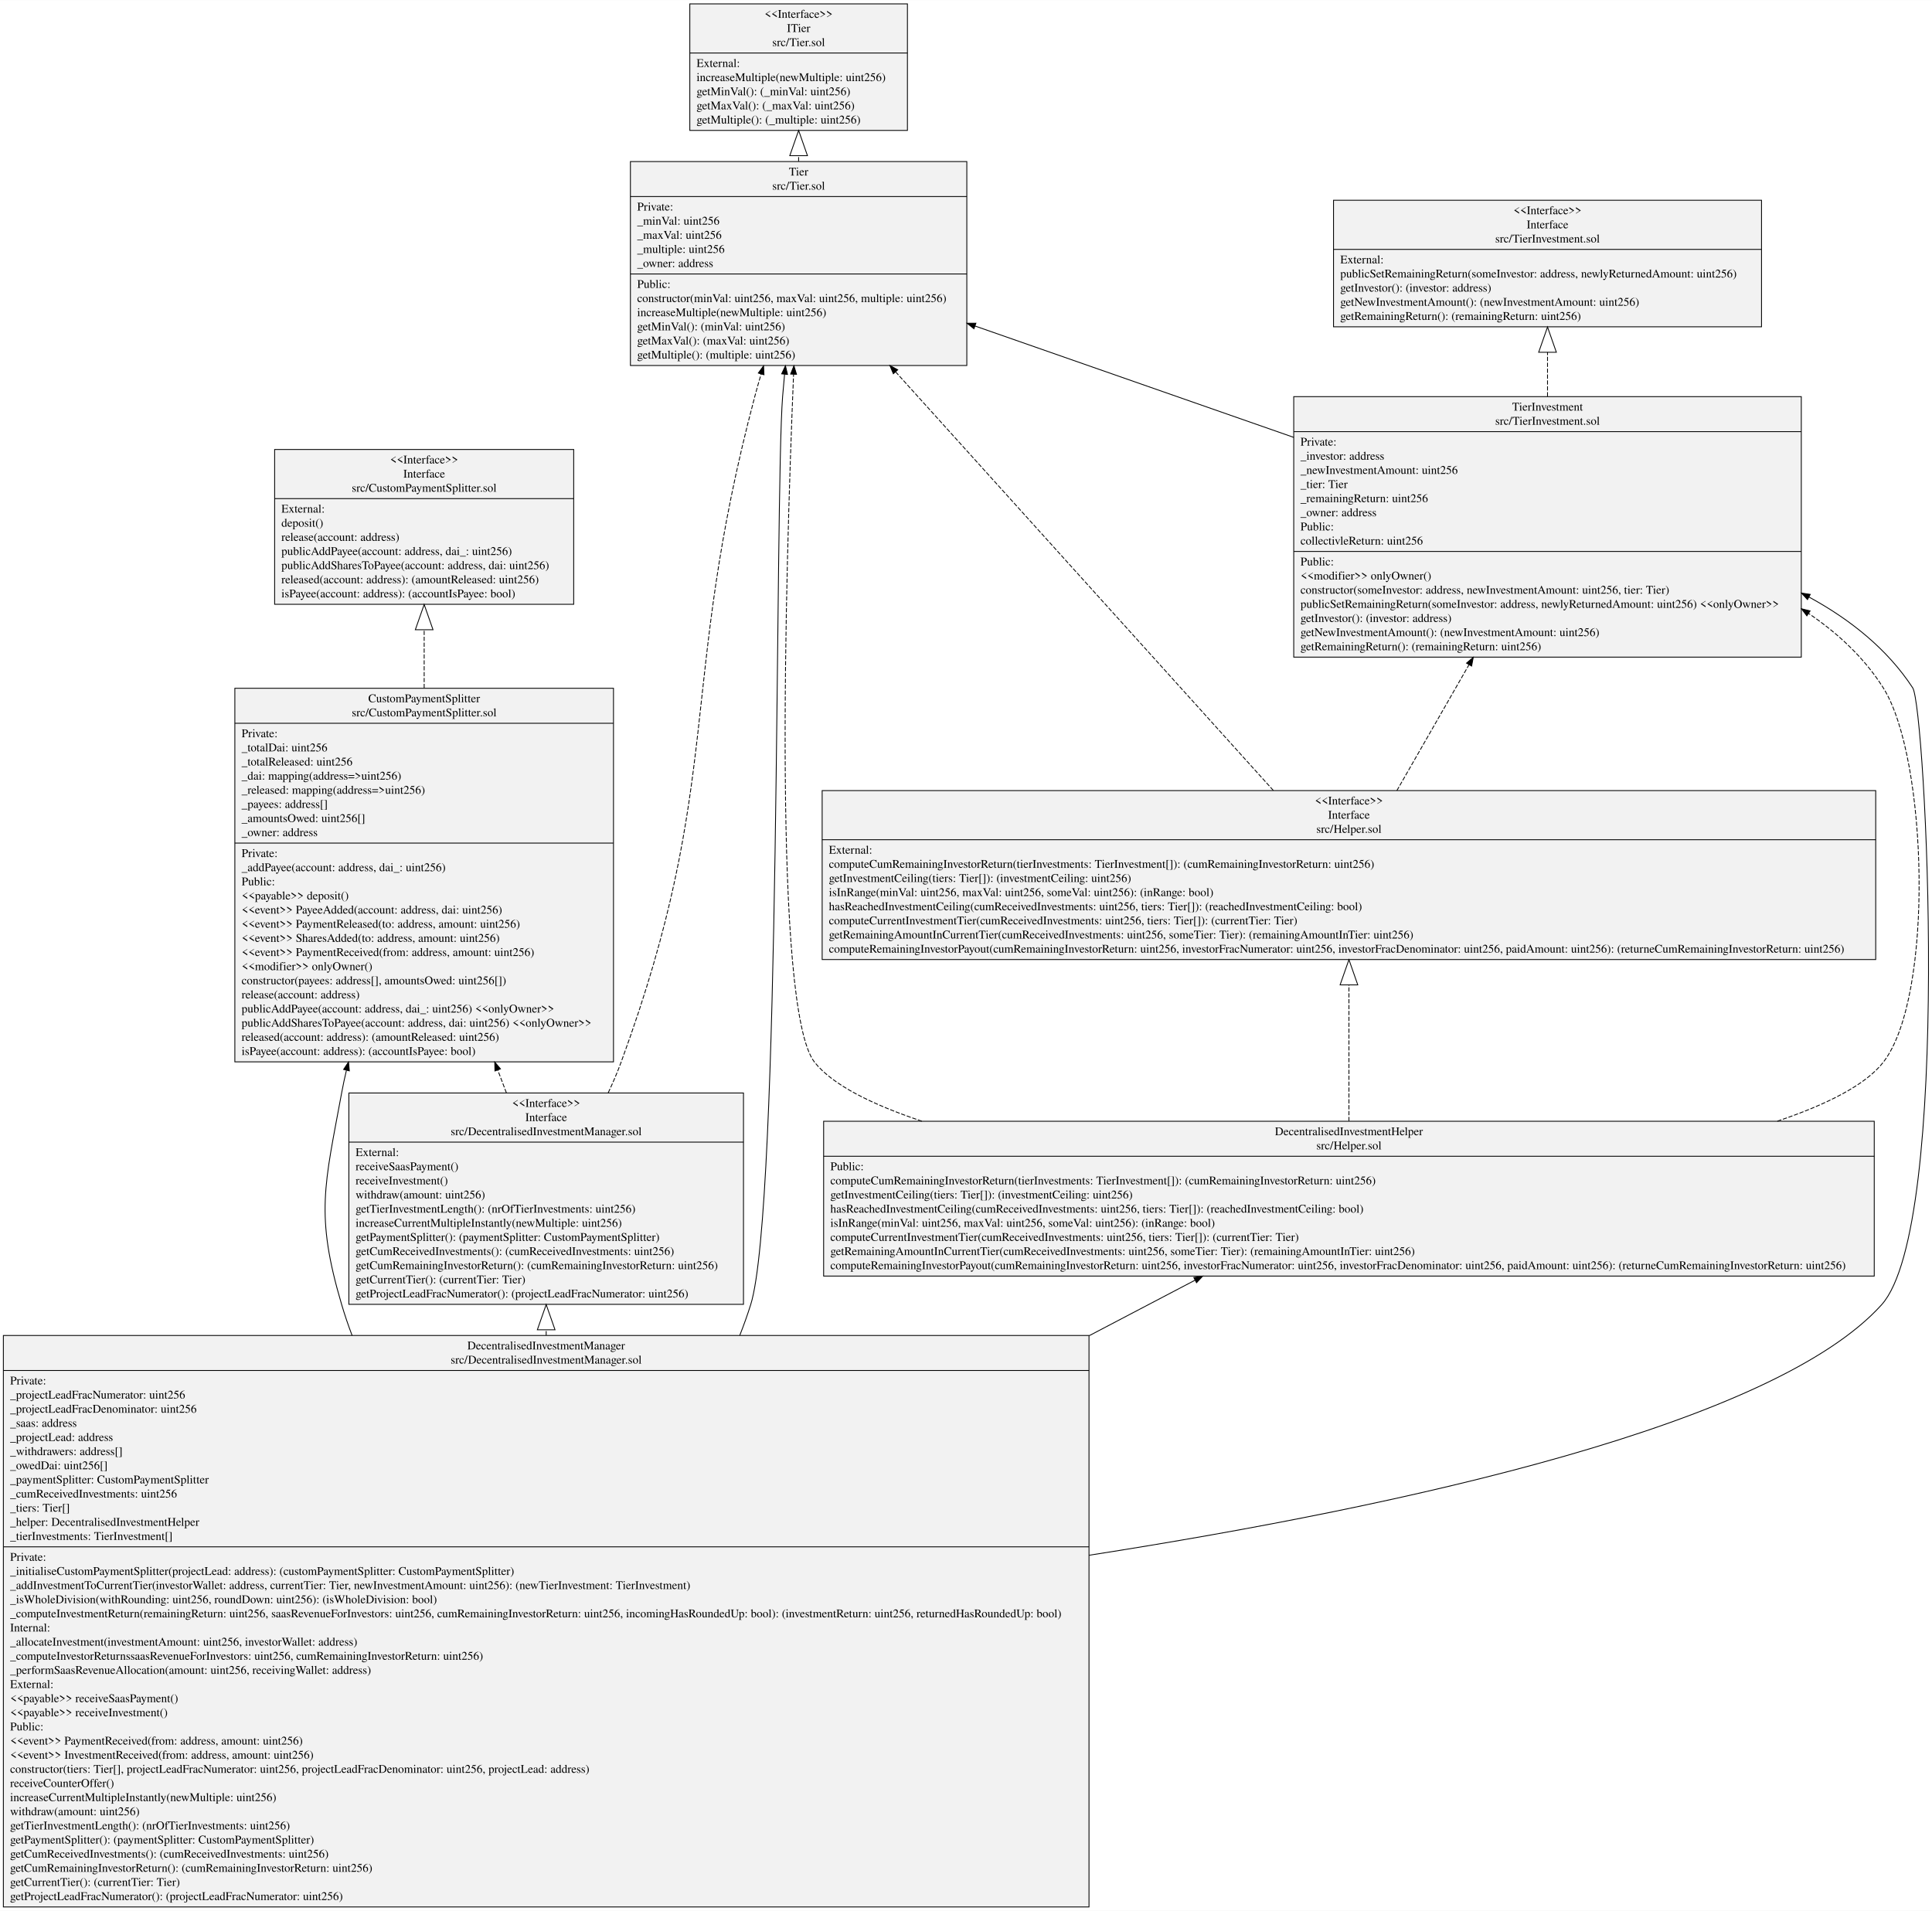
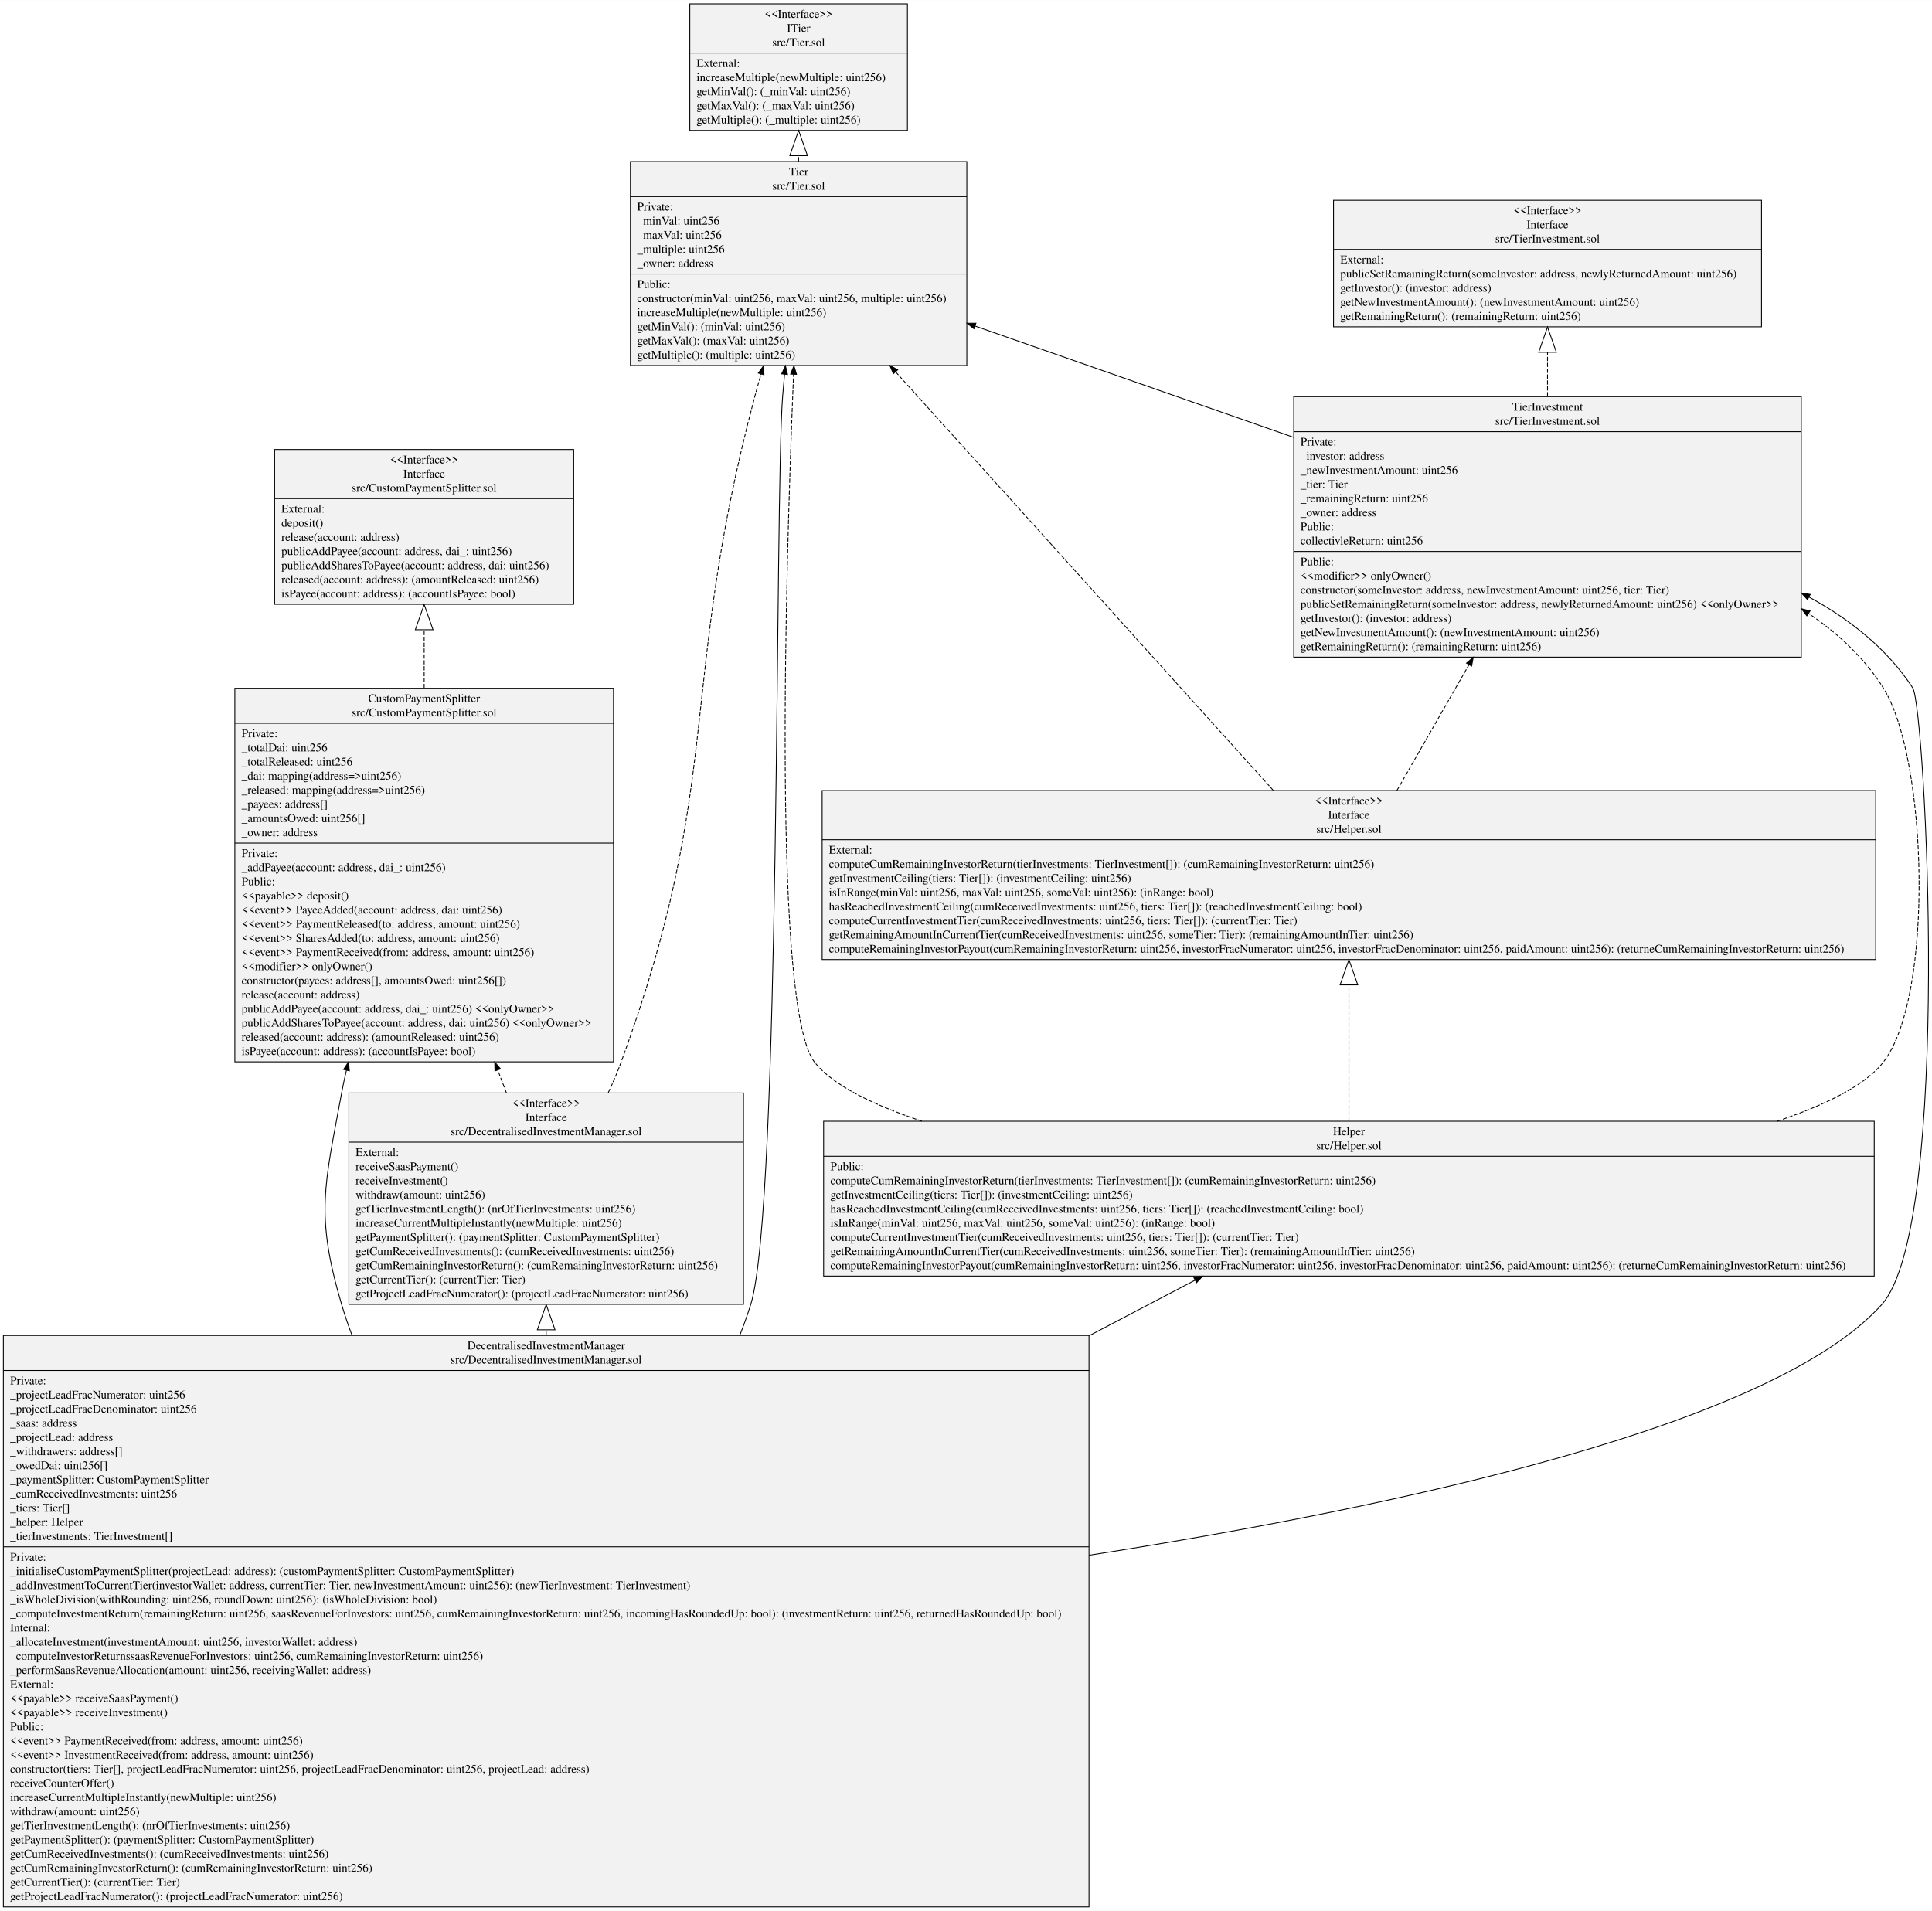
<svg xmlns="http://www.w3.org/2000/svg" width="2296pt" height="2271pt" viewBox="0.00 0.00 2296.01 2270.80">
  <g id="graph0" class="graph" transform="scale(1 1) rotate(0) translate(4 2266.8)">
    <polygon fill="white" stroke="transparent" points="-4,4 -4,-2266.8 2292.01,-2266.8 2292.01,4 -4,4" />
    <g id="node1" class="node">
      <polygon fill="#f2f2f2" stroke="black" points="322.38,-1548.7 322.38,-1732.7 677.79,-1732.7 677.79,-1548.7 322.38,-1548.7" />
      <text text-anchor="middle" x="500.09" y="-1716.1" font-family="Times,serif" font-size="14.00">&lt;&lt;Interface&gt;&gt;</text>
      <text text-anchor="middle" x="500.09" y="-1699.3" font-family="Times,serif" font-size="14.00">Interface</text>
      <text text-anchor="middle" x="500.09" y="-1682.5" font-family="Times,serif" font-size="14.00">src/CustomPaymentSplitter.sol</text>
      <polyline fill="none" stroke="black" points="322.38,-1674.3 677.79,-1674.3 " />
      <text text-anchor="start" x="330.38" y="-1657.7" font-family="Times,serif" font-size="14.00">External:</text>
      <text text-anchor="start" x="330.38" y="-1640.9" font-family="Times,serif" font-size="14.00">     deposit()</text>
      <text text-anchor="start" x="330.38" y="-1624.1" font-family="Times,serif" font-size="14.00">     release(account: address)</text>
      <text text-anchor="start" x="330.38" y="-1607.3" font-family="Times,serif" font-size="14.00">     publicAddPayee(account: address, dai_: uint256)</text>
      <text text-anchor="start" x="330.38" y="-1590.5" font-family="Times,serif" font-size="14.00">     publicAddSharesToPayee(account: address, dai: uint256)</text>
      <text text-anchor="start" x="330.38" y="-1573.7" font-family="Times,serif" font-size="14.00">     released(account: address): (amountReleased: uint256)</text>
      <text text-anchor="start" x="330.38" y="-1556.9" font-family="Times,serif" font-size="14.00">     isPayee(account: address): (accountIsPayee: bool)</text>
    </g>
    <g id="node2" class="node">
      <polygon fill="#f2f2f2" stroke="black" points="275.1,-1004.9 275.1,-1448.9 725.08,-1448.9 725.08,-1004.9 275.1,-1004.9" />
      <text text-anchor="middle" x="500.09" y="-1432.3" font-family="Times,serif" font-size="14.00">CustomPaymentSplitter</text>
      <text text-anchor="middle" x="500.09" y="-1415.5" font-family="Times,serif" font-size="14.00">src/CustomPaymentSplitter.sol</text>
      <polyline fill="none" stroke="black" points="275.1,-1407.3 725.08,-1407.3 " />
      <text text-anchor="start" x="283.1" y="-1390.7" font-family="Times,serif" font-size="14.00">Private:</text>
      <text text-anchor="start" x="283.1" y="-1373.9" font-family="Times,serif" font-size="14.00">   _totalDai: uint256</text>
      <text text-anchor="start" x="283.1" y="-1357.1" font-family="Times,serif" font-size="14.00">   _totalReleased: uint256</text>
      <text text-anchor="start" x="283.1" y="-1340.3" font-family="Times,serif" font-size="14.00">   _dai: mapping(address=&gt;uint256)</text>
      <text text-anchor="start" x="283.1" y="-1323.5" font-family="Times,serif" font-size="14.00">   _released: mapping(address=&gt;uint256)</text>
      <text text-anchor="start" x="283.1" y="-1306.7" font-family="Times,serif" font-size="14.00">   _payees: address[]</text>
      <text text-anchor="start" x="283.1" y="-1289.9" font-family="Times,serif" font-size="14.00">   _amountsOwed: uint256[]</text>
      <text text-anchor="start" x="283.1" y="-1273.1" font-family="Times,serif" font-size="14.00">   _owner: address</text>
      <polyline fill="none" stroke="black" points="275.1,-1264.9 725.08,-1264.9 " />
      <text text-anchor="start" x="283.1" y="-1248.3" font-family="Times,serif" font-size="14.00">Private:</text>
      <text text-anchor="start" x="283.1" y="-1231.5" font-family="Times,serif" font-size="14.00">    _addPayee(account: address, dai_: uint256)</text>
      <text text-anchor="start" x="283.1" y="-1214.7" font-family="Times,serif" font-size="14.00">Public:</text>
      <text text-anchor="start" x="283.1" y="-1197.9" font-family="Times,serif" font-size="14.00">    &lt;&lt;payable&gt;&gt; deposit()</text>
      <text text-anchor="start" x="283.1" y="-1181.1" font-family="Times,serif" font-size="14.00">    &lt;&lt;event&gt;&gt; PayeeAdded(account: address, dai: uint256)</text>
      <text text-anchor="start" x="283.1" y="-1164.3" font-family="Times,serif" font-size="14.00">    &lt;&lt;event&gt;&gt; PaymentReleased(to: address, amount: uint256)</text>
      <text text-anchor="start" x="283.1" y="-1147.5" font-family="Times,serif" font-size="14.00">    &lt;&lt;event&gt;&gt; SharesAdded(to: address, amount: uint256)</text>
      <text text-anchor="start" x="283.1" y="-1130.7" font-family="Times,serif" font-size="14.00">    &lt;&lt;event&gt;&gt; PaymentReceived(from: address, amount: uint256)</text>
      <text text-anchor="start" x="283.1" y="-1113.9" font-family="Times,serif" font-size="14.00">    &lt;&lt;modifier&gt;&gt; onlyOwner()</text>
      <text text-anchor="start" x="283.1" y="-1097.1" font-family="Times,serif" font-size="14.00">    constructor(payees: address[], amountsOwed: uint256[])</text>
      <text text-anchor="start" x="283.1" y="-1080.3" font-family="Times,serif" font-size="14.00">    release(account: address)</text>
      <text text-anchor="start" x="283.1" y="-1063.5" font-family="Times,serif" font-size="14.00">    publicAddPayee(account: address, dai_: uint256) &lt;&lt;onlyOwner&gt;&gt;</text>
      <text text-anchor="start" x="283.1" y="-1046.7" font-family="Times,serif" font-size="14.00">    publicAddSharesToPayee(account: address, dai: uint256) &lt;&lt;onlyOwner&gt;&gt;</text>
      <text text-anchor="start" x="283.1" y="-1029.9" font-family="Times,serif" font-size="14.00">    released(account: address): (amountReleased: uint256)</text>
      <text text-anchor="start" x="283.1" y="-1013.1" font-family="Times,serif" font-size="14.00">    isPayee(account: address): (accountIsPayee: bool)</text>
    </g>
    <g id="edge1" class="edge">
      <path fill="none" stroke="black" stroke-dasharray="5,2" d="M500.09,-1449.17C500.09,-1472.87 500.09,-1496.29 500.09,-1518.18" />
      <polygon fill="none" stroke="black" points="489.59,-1518.48 500.09,-1548.48 510.59,-1518.48 489.59,-1518.48" />
    </g>
    <g id="node3" class="node">
      <polygon fill="#f2f2f2" stroke="black" points="410.6,-716.7 410.6,-967.9 879.57,-967.9 879.57,-716.7 410.6,-716.7" />
      <text text-anchor="middle" x="645.09" y="-951.3" font-family="Times,serif" font-size="14.00">&lt;&lt;Interface&gt;&gt;</text>
      <text text-anchor="middle" x="645.09" y="-934.5" font-family="Times,serif" font-size="14.00">Interface</text>
      <text text-anchor="middle" x="645.09" y="-917.7" font-family="Times,serif" font-size="14.00">src/DecentralisedInvestmentManager.sol</text>
      <polyline fill="none" stroke="black" points="410.6,-909.5 879.57,-909.5 " />
      <text text-anchor="start" x="418.6" y="-892.9" font-family="Times,serif" font-size="14.00">External:</text>
      <text text-anchor="start" x="418.6" y="-876.1" font-family="Times,serif" font-size="14.00">     receiveSaasPayment()</text>
      <text text-anchor="start" x="418.6" y="-859.3" font-family="Times,serif" font-size="14.00">     receiveInvestment()</text>
      <text text-anchor="start" x="418.6" y="-842.5" font-family="Times,serif" font-size="14.00">     withdraw(amount: uint256)</text>
      <text text-anchor="start" x="418.6" y="-825.7" font-family="Times,serif" font-size="14.00">     getTierInvestmentLength(): (nrOfTierInvestments: uint256)</text>
      <text text-anchor="start" x="418.6" y="-808.9" font-family="Times,serif" font-size="14.00">     increaseCurrentMultipleInstantly(newMultiple: uint256)</text>
      <text text-anchor="start" x="418.6" y="-792.1" font-family="Times,serif" font-size="14.00">     getPaymentSplitter(): (paymentSplitter: CustomPaymentSplitter)</text>
      <text text-anchor="start" x="418.6" y="-775.3" font-family="Times,serif" font-size="14.00">     getCumReceivedInvestments(): (cumReceivedInvestments: uint256)</text>
      <text text-anchor="start" x="418.6" y="-758.5" font-family="Times,serif" font-size="14.00">     getCumRemainingInvestorReturn(): (cumRemainingInvestorReturn: uint256)</text>
      <text text-anchor="start" x="418.6" y="-741.7" font-family="Times,serif" font-size="14.00">     getCurrentTier(): (currentTier: Tier)</text>
      <text text-anchor="start" x="418.6" y="-724.9" font-family="Times,serif" font-size="14.00">     getProjectLeadFracNumerator(): (projectLeadFracNumerator: uint256)</text>
    </g>
    <g id="edge2" class="edge">
      <path fill="none" stroke="black" stroke-dasharray="5,2" d="M597.81,-968.05C594.47,-976.87 591.04,-985.91 587.57,-995.07" />
      <polygon fill="black" stroke="black" points="584.21,-994.07 583.94,-1004.66 590.75,-996.55 584.21,-994.07" />
    </g>
    <g id="node8" class="node">
      <polygon fill="#f2f2f2" stroke="black" points="745.2,-1832.5 745.2,-2074.9 1144.98,-2074.9 1144.98,-1832.5 745.2,-1832.5" />
      <text text-anchor="middle" x="945.09" y="-2058.3" font-family="Times,serif" font-size="14.00">Tier</text>
      <text text-anchor="middle" x="945.09" y="-2041.5" font-family="Times,serif" font-size="14.00">src/Tier.sol</text>
      <polyline fill="none" stroke="black" points="745.2,-2033.3 1144.98,-2033.3 " />
      <text text-anchor="start" x="753.2" y="-2016.7" font-family="Times,serif" font-size="14.00">Private:</text>
      <text text-anchor="start" x="753.2" y="-1999.9" font-family="Times,serif" font-size="14.00">   _minVal: uint256</text>
      <text text-anchor="start" x="753.2" y="-1983.1" font-family="Times,serif" font-size="14.00">   _maxVal: uint256</text>
      <text text-anchor="start" x="753.2" y="-1966.3" font-family="Times,serif" font-size="14.00">   _multiple: uint256</text>
      <text text-anchor="start" x="753.2" y="-1949.5" font-family="Times,serif" font-size="14.00">   _owner: address</text>
      <polyline fill="none" stroke="black" points="745.2,-1941.3 1144.98,-1941.3 " />
      <text text-anchor="start" x="753.2" y="-1924.7" font-family="Times,serif" font-size="14.00">Public:</text>
      <text text-anchor="start" x="753.2" y="-1907.9" font-family="Times,serif" font-size="14.00">    constructor(minVal: uint256, maxVal: uint256, multiple: uint256)</text>
      <text text-anchor="start" x="753.2" y="-1891.1" font-family="Times,serif" font-size="14.00">    increaseMultiple(newMultiple: uint256)</text>
      <text text-anchor="start" x="753.2" y="-1874.3" font-family="Times,serif" font-size="14.00">    getMinVal(): (minVal: uint256)</text>
      <text text-anchor="start" x="753.2" y="-1857.5" font-family="Times,serif" font-size="14.00">    getMaxVal(): (maxVal: uint256)</text>
      <text text-anchor="start" x="753.2" y="-1840.7" font-family="Times,serif" font-size="14.00">    getMultiple(): (multiple: uint256)</text>
    </g>
    <g id="edge3" class="edge">
      <path fill="none" stroke="black" stroke-dasharray="5,2" d="M718.85,-968.2C724.49,-980.22 729.69,-992.4 734.09,-1004.4 857.63,-1341.31 801.07,-1449.15 893.09,-1796 895.38,-1804.65 897.89,-1813.51 900.53,-1822.42" />
      <polygon fill="black" stroke="black" points="897.2,-1823.52 903.43,-1832.09 903.91,-1821.51 897.2,-1823.52" />
    </g>
    <g id="node4" class="node">
      <polygon fill="#f2f2f2" stroke="black" points="0,-0.5 0,-679.7 1290.18,-679.7 1290.18,-0.5 0,-0.5" />
      <text text-anchor="middle" x="645.09" y="-663.1" font-family="Times,serif" font-size="14.00">DecentralisedInvestmentManager</text>
      <text text-anchor="middle" x="645.09" y="-646.3" font-family="Times,serif" font-size="14.00">src/DecentralisedInvestmentManager.sol</text>
      <polyline fill="none" stroke="black" points="0,-638.1 1290.18,-638.1 " />
      <text text-anchor="start" x="8" y="-621.5" font-family="Times,serif" font-size="14.00">Private:</text>
      <text text-anchor="start" x="8" y="-604.7" font-family="Times,serif" font-size="14.00">   _projectLeadFracNumerator: uint256</text>
      <text text-anchor="start" x="8" y="-587.9" font-family="Times,serif" font-size="14.00">   _projectLeadFracDenominator: uint256</text>
      <text text-anchor="start" x="8" y="-571.1" font-family="Times,serif" font-size="14.00">   _saas: address</text>
      <text text-anchor="start" x="8" y="-554.3" font-family="Times,serif" font-size="14.00">   _projectLead: address</text>
      <text text-anchor="start" x="8" y="-537.5" font-family="Times,serif" font-size="14.00">   _withdrawers: address[]</text>
      <text text-anchor="start" x="8" y="-520.7" font-family="Times,serif" font-size="14.00">   _owedDai: uint256[]</text>
      <text text-anchor="start" x="8" y="-503.9" font-family="Times,serif" font-size="14.00">   _paymentSplitter: CustomPaymentSplitter</text>
      <text text-anchor="start" x="8" y="-487.1" font-family="Times,serif" font-size="14.00">   _cumReceivedInvestments: uint256</text>
      <text text-anchor="start" x="8" y="-470.3" font-family="Times,serif" font-size="14.00">   _tiers: Tier[]</text>
-       <text text-anchor="start" x="8" y="-453.5" font-family="Times,serif" font-size="14.00">   _helper: DecentralisedInvestmentHelper</text>
+       <text text-anchor="start" x="8" y="-453.5" font-family="Times,serif" font-size="14.00">   _helper: Helper</text>
      <text text-anchor="start" x="8" y="-436.7" font-family="Times,serif" font-size="14.00">   _tierInvestments: TierInvestment[]</text>
      <polyline fill="none" stroke="black" points="0,-428.5 1290.18,-428.5 " />
      <text text-anchor="start" x="8" y="-411.9" font-family="Times,serif" font-size="14.00">Private:</text>
      <text text-anchor="start" x="8" y="-395.1" font-family="Times,serif" font-size="14.00">    _initialiseCustomPaymentSplitter(projectLead: address): (customPaymentSplitter: CustomPaymentSplitter)</text>
      <text text-anchor="start" x="8" y="-378.3" font-family="Times,serif" font-size="14.00">    _addInvestmentToCurrentTier(investorWallet: address, currentTier: Tier, newInvestmentAmount: uint256): (newTierInvestment: TierInvestment)</text>
      <text text-anchor="start" x="8" y="-361.5" font-family="Times,serif" font-size="14.00">    _isWholeDivision(withRounding: uint256, roundDown: uint256): (isWholeDivision: bool)</text>
      <text text-anchor="start" x="8" y="-344.7" font-family="Times,serif" font-size="14.00">    _computeInvestmentReturn(remainingReturn: uint256, saasRevenueForInvestors: uint256, cumRemainingInvestorReturn: uint256, incomingHasRoundedUp: bool): (investmentReturn: uint256, returnedHasRoundedUp: bool)</text>
      <text text-anchor="start" x="8" y="-327.9" font-family="Times,serif" font-size="14.00">Internal:</text>
      <text text-anchor="start" x="8" y="-311.1" font-family="Times,serif" font-size="14.00">    _allocateInvestment(investmentAmount: uint256, investorWallet: address)</text>
      <text text-anchor="start" x="8" y="-294.3" font-family="Times,serif" font-size="14.00">    _computeInvestorReturnssaasRevenueForInvestors: uint256, cumRemainingInvestorReturn: uint256)</text>
      <text text-anchor="start" x="8" y="-277.5" font-family="Times,serif" font-size="14.00">    _performSaasRevenueAllocation(amount: uint256, receivingWallet: address)</text>
      <text text-anchor="start" x="8" y="-260.7" font-family="Times,serif" font-size="14.00">External:</text>
      <text text-anchor="start" x="8" y="-243.9" font-family="Times,serif" font-size="14.00">    &lt;&lt;payable&gt;&gt; receiveSaasPayment()</text>
      <text text-anchor="start" x="8" y="-227.1" font-family="Times,serif" font-size="14.00">    &lt;&lt;payable&gt;&gt; receiveInvestment()</text>
      <text text-anchor="start" x="8" y="-210.3" font-family="Times,serif" font-size="14.00">Public:</text>
      <text text-anchor="start" x="8" y="-193.5" font-family="Times,serif" font-size="14.00">    &lt;&lt;event&gt;&gt; PaymentReceived(from: address, amount: uint256)</text>
      <text text-anchor="start" x="8" y="-176.7" font-family="Times,serif" font-size="14.00">    &lt;&lt;event&gt;&gt; InvestmentReceived(from: address, amount: uint256)</text>
      <text text-anchor="start" x="8" y="-159.9" font-family="Times,serif" font-size="14.00">    constructor(tiers: Tier[], projectLeadFracNumerator: uint256, projectLeadFracDenominator: uint256, projectLead: address)</text>
      <text text-anchor="start" x="8" y="-143.1" font-family="Times,serif" font-size="14.00">    receiveCounterOffer()</text>
      <text text-anchor="start" x="8" y="-126.3" font-family="Times,serif" font-size="14.00">    increaseCurrentMultipleInstantly(newMultiple: uint256)</text>
      <text text-anchor="start" x="8" y="-109.5" font-family="Times,serif" font-size="14.00">    withdraw(amount: uint256)</text>
      <text text-anchor="start" x="8" y="-92.7" font-family="Times,serif" font-size="14.00">    getTierInvestmentLength(): (nrOfTierInvestments: uint256)</text>
      <text text-anchor="start" x="8" y="-75.9" font-family="Times,serif" font-size="14.00">    getPaymentSplitter(): (paymentSplitter: CustomPaymentSplitter)</text>
      <text text-anchor="start" x="8" y="-59.1" font-family="Times,serif" font-size="14.00">    getCumReceivedInvestments(): (cumReceivedInvestments: uint256)</text>
      <text text-anchor="start" x="8" y="-42.3" font-family="Times,serif" font-size="14.00">    getCumRemainingInvestorReturn(): (cumRemainingInvestorReturn: uint256)</text>
      <text text-anchor="start" x="8" y="-25.5" font-family="Times,serif" font-size="14.00">    getCurrentTier(): (currentTier: Tier)</text>
      <text text-anchor="start" x="8" y="-8.7" font-family="Times,serif" font-size="14.00">    getProjectLeadFracNumerator(): (projectLeadFracNumerator: uint256)</text>
    </g>
    <g id="edge5" class="edge">
      <path fill="none" stroke="black" d="M414.41,-679.77C409.83,-691.85 405.69,-704.02 402.09,-716.2 370.31,-823.69 381.82,-858.16 402.09,-968.4 403.69,-977.12 405.58,-985.92 407.69,-994.75" />
      <polygon fill="black" stroke="black" points="404.36,-995.87 410.18,-1004.73 411.16,-994.18 404.36,-995.87" />
    </g>
    <g id="edge4" class="edge">
      <path fill="none" stroke="black" stroke-dasharray="5,2" d="M645.09,-679.94C645.09,-682.1 645.09,-684.25 645.09,-686.38" />
      <polygon fill="none" stroke="black" points="634.59,-686.45 645.09,-716.45 655.59,-686.45 634.59,-686.45" />
    </g>
    <g id="node6" class="node">
      <polygon fill="#f2f2f2" stroke="black" points="974.81,-750.3 974.81,-934.3 2223.37,-934.3 2223.37,-750.3 974.81,-750.3" />
-       <text text-anchor="middle" x="1599.09" y="-917.7" font-family="Times,serif" font-size="14.00">DecentralisedInvestmentHelper</text>
+       <text text-anchor="middle" x="1599.09" y="-917.7" font-family="Times,serif" font-size="14.00">Helper</text>
      <text text-anchor="middle" x="1599.09" y="-900.9" font-family="Times,serif" font-size="14.00">src/Helper.sol</text>
      <polyline fill="none" stroke="black" points="974.81,-892.7 2223.37,-892.7 " />
      <text text-anchor="start" x="982.81" y="-876.1" font-family="Times,serif" font-size="14.00">Public:</text>
      <text text-anchor="start" x="982.81" y="-859.3" font-family="Times,serif" font-size="14.00">    computeCumRemainingInvestorReturn(tierInvestments: TierInvestment[]): (cumRemainingInvestorReturn: uint256)</text>
      <text text-anchor="start" x="982.81" y="-842.5" font-family="Times,serif" font-size="14.00">    getInvestmentCeiling(tiers: Tier[]): (investmentCeiling: uint256)</text>
      <text text-anchor="start" x="982.81" y="-825.7" font-family="Times,serif" font-size="14.00">    hasReachedInvestmentCeiling(cumReceivedInvestments: uint256, tiers: Tier[]): (reachedInvestmentCeiling: bool)</text>
      <text text-anchor="start" x="982.81" y="-808.9" font-family="Times,serif" font-size="14.00">    isInRange(minVal: uint256, maxVal: uint256, someVal: uint256): (inRange: bool)</text>
      <text text-anchor="start" x="982.81" y="-792.1" font-family="Times,serif" font-size="14.00">    computeCurrentInvestmentTier(cumReceivedInvestments: uint256, tiers: Tier[]): (currentTier: Tier)</text>
      <text text-anchor="start" x="982.81" y="-775.3" font-family="Times,serif" font-size="14.00">    getRemainingAmountInCurrentTier(cumReceivedInvestments: uint256, someTier: Tier): (remainingAmountInTier: uint256)</text>
      <text text-anchor="start" x="982.81" y="-758.5" font-family="Times,serif" font-size="14.00">    computeRemainingInvestorPayout(cumRemainingInvestorReturn: uint256, investorFracNumerator: uint256, investorFracDenominator: uint256, paidAmount: uint256): (returneCumRemainingInvestorReturn: uint256)</text>
    </g>
    <g id="edge7" class="edge">
      <path fill="none" stroke="black" d="M1290.34,-679.42C1335.15,-702.91 1377.68,-725.21 1416.06,-745.33" />
      <polygon fill="black" stroke="black" points="1414.72,-748.59 1425.21,-750.13 1417.97,-742.39 1414.72,-748.59" />
    </g>
    <g id="edge6" class="edge">
      <path fill="none" stroke="black" d="M875.2,-679.94C879.95,-691.98 884.27,-704.08 888.09,-716.2 924.14,-830.71 916.74,-1676.31 926.09,-1796 926.76,-1804.54 927.54,-1813.32 928.41,-1822.17" />
      <polygon fill="black" stroke="black" points="924.93,-1822.58 929.42,-1832.18 931.9,-1821.88 924.93,-1822.58" />
    </g>
    <g id="node10" class="node">
      <polygon fill="#f2f2f2" stroke="black" points="1533.49,-1485.9 1533.49,-1795.5 2136.69,-1795.5 2136.69,-1485.9 1533.49,-1485.9" />
      <text text-anchor="middle" x="1835.09" y="-1778.9" font-family="Times,serif" font-size="14.00">TierInvestment</text>
      <text text-anchor="middle" x="1835.09" y="-1762.1" font-family="Times,serif" font-size="14.00">src/TierInvestment.sol</text>
      <polyline fill="none" stroke="black" points="1533.49,-1753.9 2136.69,-1753.9 " />
      <text text-anchor="start" x="1541.49" y="-1737.3" font-family="Times,serif" font-size="14.00">Private:</text>
      <text text-anchor="start" x="1541.49" y="-1720.5" font-family="Times,serif" font-size="14.00">   _investor: address</text>
      <text text-anchor="start" x="1541.49" y="-1703.7" font-family="Times,serif" font-size="14.00">   _newInvestmentAmount: uint256</text>
      <text text-anchor="start" x="1541.49" y="-1686.9" font-family="Times,serif" font-size="14.00">   _tier: Tier</text>
      <text text-anchor="start" x="1541.49" y="-1670.1" font-family="Times,serif" font-size="14.00">   _remainingReturn: uint256</text>
      <text text-anchor="start" x="1541.49" y="-1653.3" font-family="Times,serif" font-size="14.00">   _owner: address</text>
      <text text-anchor="start" x="1541.49" y="-1636.5" font-family="Times,serif" font-size="14.00">Public:</text>
      <text text-anchor="start" x="1541.49" y="-1619.7" font-family="Times,serif" font-size="14.00">   collectivleReturn: uint256</text>
      <polyline fill="none" stroke="black" points="1533.49,-1611.5 2136.69,-1611.5 " />
      <text text-anchor="start" x="1541.49" y="-1594.9" font-family="Times,serif" font-size="14.00">Public:</text>
      <text text-anchor="start" x="1541.49" y="-1578.1" font-family="Times,serif" font-size="14.00">    &lt;&lt;modifier&gt;&gt; onlyOwner()</text>
      <text text-anchor="start" x="1541.49" y="-1561.3" font-family="Times,serif" font-size="14.00">    constructor(someInvestor: address, newInvestmentAmount: uint256, tier: Tier)</text>
      <text text-anchor="start" x="1541.49" y="-1544.5" font-family="Times,serif" font-size="14.00">    publicSetRemainingReturn(someInvestor: address, newlyReturnedAmount: uint256) &lt;&lt;onlyOwner&gt;&gt;</text>
      <text text-anchor="start" x="1541.49" y="-1527.7" font-family="Times,serif" font-size="14.00">    getInvestor(): (investor: address)</text>
      <text text-anchor="start" x="1541.49" y="-1510.9" font-family="Times,serif" font-size="14.00">    getNewInvestmentAmount(): (newInvestmentAmount: uint256)</text>
      <text text-anchor="start" x="1541.49" y="-1494.1" font-family="Times,serif" font-size="14.00">    getRemainingReturn(): (remainingReturn: uint256)</text>
    </g>
    <g id="edge8" class="edge">
      <path fill="none" stroke="black" d="M1290.23,-418.49C1671.67,-478.06 2104.46,-574.5 2232.09,-716.2 2316.44,-809.85 2284.14,-1426.36 2269.09,-1449.4 2238.84,-1495.69 2194.56,-1530.79 2145.7,-1557.39" />
      <polygon fill="black" stroke="black" points="2144.04,-1554.31 2136.85,-1562.09 2147.32,-1560.49 2144.04,-1554.31" />
    </g>
    <g id="node5" class="node">
      <polygon fill="#f2f2f2" stroke="black" points="973.06,-1126.5 973.06,-1327.3 2225.12,-1327.3 2225.12,-1126.5 973.06,-1126.5" />
      <text text-anchor="middle" x="1599.09" y="-1310.7" font-family="Times,serif" font-size="14.00">&lt;&lt;Interface&gt;&gt;</text>
      <text text-anchor="middle" x="1599.09" y="-1293.9" font-family="Times,serif" font-size="14.00">Interface</text>
      <text text-anchor="middle" x="1599.09" y="-1277.1" font-family="Times,serif" font-size="14.00">src/Helper.sol</text>
      <polyline fill="none" stroke="black" points="973.06,-1268.9 2225.12,-1268.9 " />
      <text text-anchor="start" x="981.06" y="-1252.3" font-family="Times,serif" font-size="14.00">External:</text>
      <text text-anchor="start" x="981.06" y="-1235.5" font-family="Times,serif" font-size="14.00">     computeCumRemainingInvestorReturn(tierInvestments: TierInvestment[]): (cumRemainingInvestorReturn: uint256)</text>
      <text text-anchor="start" x="981.06" y="-1218.7" font-family="Times,serif" font-size="14.00">     getInvestmentCeiling(tiers: Tier[]): (investmentCeiling: uint256)</text>
      <text text-anchor="start" x="981.06" y="-1201.9" font-family="Times,serif" font-size="14.00">     isInRange(minVal: uint256, maxVal: uint256, someVal: uint256): (inRange: bool)</text>
      <text text-anchor="start" x="981.06" y="-1185.1" font-family="Times,serif" font-size="14.00">     hasReachedInvestmentCeiling(cumReceivedInvestments: uint256, tiers: Tier[]): (reachedInvestmentCeiling: bool)</text>
      <text text-anchor="start" x="981.06" y="-1168.3" font-family="Times,serif" font-size="14.00">     computeCurrentInvestmentTier(cumReceivedInvestments: uint256, tiers: Tier[]): (currentTier: Tier)</text>
      <text text-anchor="start" x="981.06" y="-1151.5" font-family="Times,serif" font-size="14.00">     getRemainingAmountInCurrentTier(cumReceivedInvestments: uint256, someTier: Tier): (remainingAmountInTier: uint256)</text>
      <text text-anchor="start" x="981.06" y="-1134.7" font-family="Times,serif" font-size="14.00">     computeRemainingInvestorPayout(cumRemainingInvestorReturn: uint256, investorFracNumerator: uint256, investorFracDenominator: uint256, paidAmount: uint256): (returneCumRemainingInvestorReturn: uint256)</text>
    </g>
    <g id="edge10" class="edge">
      <path fill="none" stroke="black" stroke-dasharray="5,2" d="M1509.18,-1327.54C1392.41,-1456.96 1188.39,-1683.06 1060.36,-1824.95" />
      <polygon fill="black" stroke="black" points="1057.66,-1822.72 1053.56,-1832.49 1062.86,-1827.41 1057.66,-1822.72" />
    </g>
    <g id="edge9" class="edge">
      <path fill="none" stroke="black" stroke-dasharray="5,2" d="M1656.07,-1327.32C1681.79,-1372.21 1712.85,-1426.41 1741.83,-1476.97" />
      <polygon fill="black" stroke="black" points="1738.83,-1478.78 1746.84,-1485.71 1744.9,-1475.29 1738.83,-1478.78" />
    </g>
    <g id="edge11" class="edge">
      <path fill="none" stroke="black" stroke-dasharray="5,2" d="M1599.09,-934.46C1599.09,-982.77 1599.09,-1042.96 1599.09,-1096.07" />
      <polygon fill="none" stroke="black" points="1588.59,-1096.38 1599.09,-1126.38 1609.59,-1096.38 1588.59,-1096.38" />
    </g>
    <g id="edge13" class="edge">
      <path fill="none" stroke="black" stroke-dasharray="5,2" d="M1091.52,-934.4C1032.43,-954.16 985.53,-977.4 964.09,-1004.4 914.53,-1066.8 929.05,-1577 939.09,-1822.14" />
      <polygon fill="black" stroke="black" points="935.59,-1822.33 939.5,-1832.18 942.58,-1822.04 935.59,-1822.33" />
    </g>
    <g id="edge12" class="edge">
      <path fill="none" stroke="black" stroke-dasharray="5,2" d="M2108.22,-934.4C2166.74,-954.12 2213.05,-977.36 2234.09,-1004.4 2294.81,-1082.45 2286.86,-1365.77 2234.09,-1449.4 2211.62,-1485 2180.47,-1514.08 2145.38,-1537.81" />
      <polygon fill="black" stroke="black" points="2143.29,-1534.99 2136.86,-1543.41 2147.14,-1540.84 2143.29,-1534.99" />
    </g>
    <g id="node7" class="node">
      <polygon fill="#f2f2f2" stroke="black" points="815.78,-2111.9 815.78,-2262.3 1074.4,-2262.3 1074.4,-2111.9 815.78,-2111.9" />
      <text text-anchor="middle" x="945.09" y="-2245.7" font-family="Times,serif" font-size="14.00">&lt;&lt;Interface&gt;&gt;</text>
      <text text-anchor="middle" x="945.09" y="-2228.9" font-family="Times,serif" font-size="14.00">ITier</text>
      <text text-anchor="middle" x="945.09" y="-2212.1" font-family="Times,serif" font-size="14.00">src/Tier.sol</text>
      <polyline fill="none" stroke="black" points="815.78,-2203.9 1074.4,-2203.9 " />
      <text text-anchor="start" x="823.78" y="-2187.3" font-family="Times,serif" font-size="14.00">External:</text>
      <text text-anchor="start" x="823.78" y="-2170.5" font-family="Times,serif" font-size="14.00">     increaseMultiple(newMultiple: uint256)</text>
      <text text-anchor="start" x="823.78" y="-2153.7" font-family="Times,serif" font-size="14.00">     getMinVal(): (_minVal: uint256)</text>
      <text text-anchor="start" x="823.78" y="-2136.9" font-family="Times,serif" font-size="14.00">     getMaxVal(): (_maxVal: uint256)</text>
      <text text-anchor="start" x="823.78" y="-2120.1" font-family="Times,serif" font-size="14.00">     getMultiple(): (_multiple: uint256)</text>
    </g>
    <g id="edge14" class="edge">
      <path fill="none" stroke="black" stroke-dasharray="5,2" d="M945.09,-2075.14C945.09,-2077.39 945.09,-2079.64 945.09,-2081.88" />
      <polygon fill="none" stroke="black" points="934.59,-2081.89 945.09,-2111.89 955.59,-2081.89 934.59,-2081.89" />
    </g>
    <g id="node9" class="node">
      <polygon fill="#f2f2f2" stroke="black" points="1580.77,-1878.5 1580.77,-2028.9 2089.41,-2028.9 2089.41,-1878.5 1580.77,-1878.5" />
      <text text-anchor="middle" x="1835.09" y="-2012.3" font-family="Times,serif" font-size="14.00">&lt;&lt;Interface&gt;&gt;</text>
      <text text-anchor="middle" x="1835.09" y="-1995.5" font-family="Times,serif" font-size="14.00">Interface</text>
      <text text-anchor="middle" x="1835.09" y="-1978.7" font-family="Times,serif" font-size="14.00">src/TierInvestment.sol</text>
      <polyline fill="none" stroke="black" points="1580.77,-1970.5 2089.41,-1970.5 " />
      <text text-anchor="start" x="1588.77" y="-1953.9" font-family="Times,serif" font-size="14.00">External:</text>
      <text text-anchor="start" x="1588.77" y="-1937.1" font-family="Times,serif" font-size="14.00">     publicSetRemainingReturn(someInvestor: address, newlyReturnedAmount: uint256)</text>
      <text text-anchor="start" x="1588.77" y="-1920.3" font-family="Times,serif" font-size="14.00">     getInvestor(): (investor: address)</text>
      <text text-anchor="start" x="1588.77" y="-1903.5" font-family="Times,serif" font-size="14.00">     getNewInvestmentAmount(): (newInvestmentAmount: uint256)</text>
      <text text-anchor="start" x="1588.77" y="-1886.7" font-family="Times,serif" font-size="14.00">     getRemainingReturn(): (remainingReturn: uint256)</text>
    </g>
    <g id="edge16" class="edge">
      <path fill="none" stroke="black" d="M1533.47,-1747.1C1408.9,-1790.63 1267.55,-1840.02 1154.62,-1879.48" />
      <polygon fill="black" stroke="black" points="1153.45,-1876.18 1145.17,-1882.78 1155.76,-1882.79 1153.45,-1876.18" />
    </g>
    <g id="edge15" class="edge">
      <path fill="none" stroke="black" stroke-dasharray="5,2" d="M1835.09,-1795.83C1835.09,-1813.56 1835.09,-1831.3 1835.09,-1848.15" />
      <polygon fill="none" stroke="black" points="1824.59,-1848.25 1835.09,-1878.25 1845.59,-1848.25 1824.59,-1848.25" />
    </g>
  </g>
</svg>
